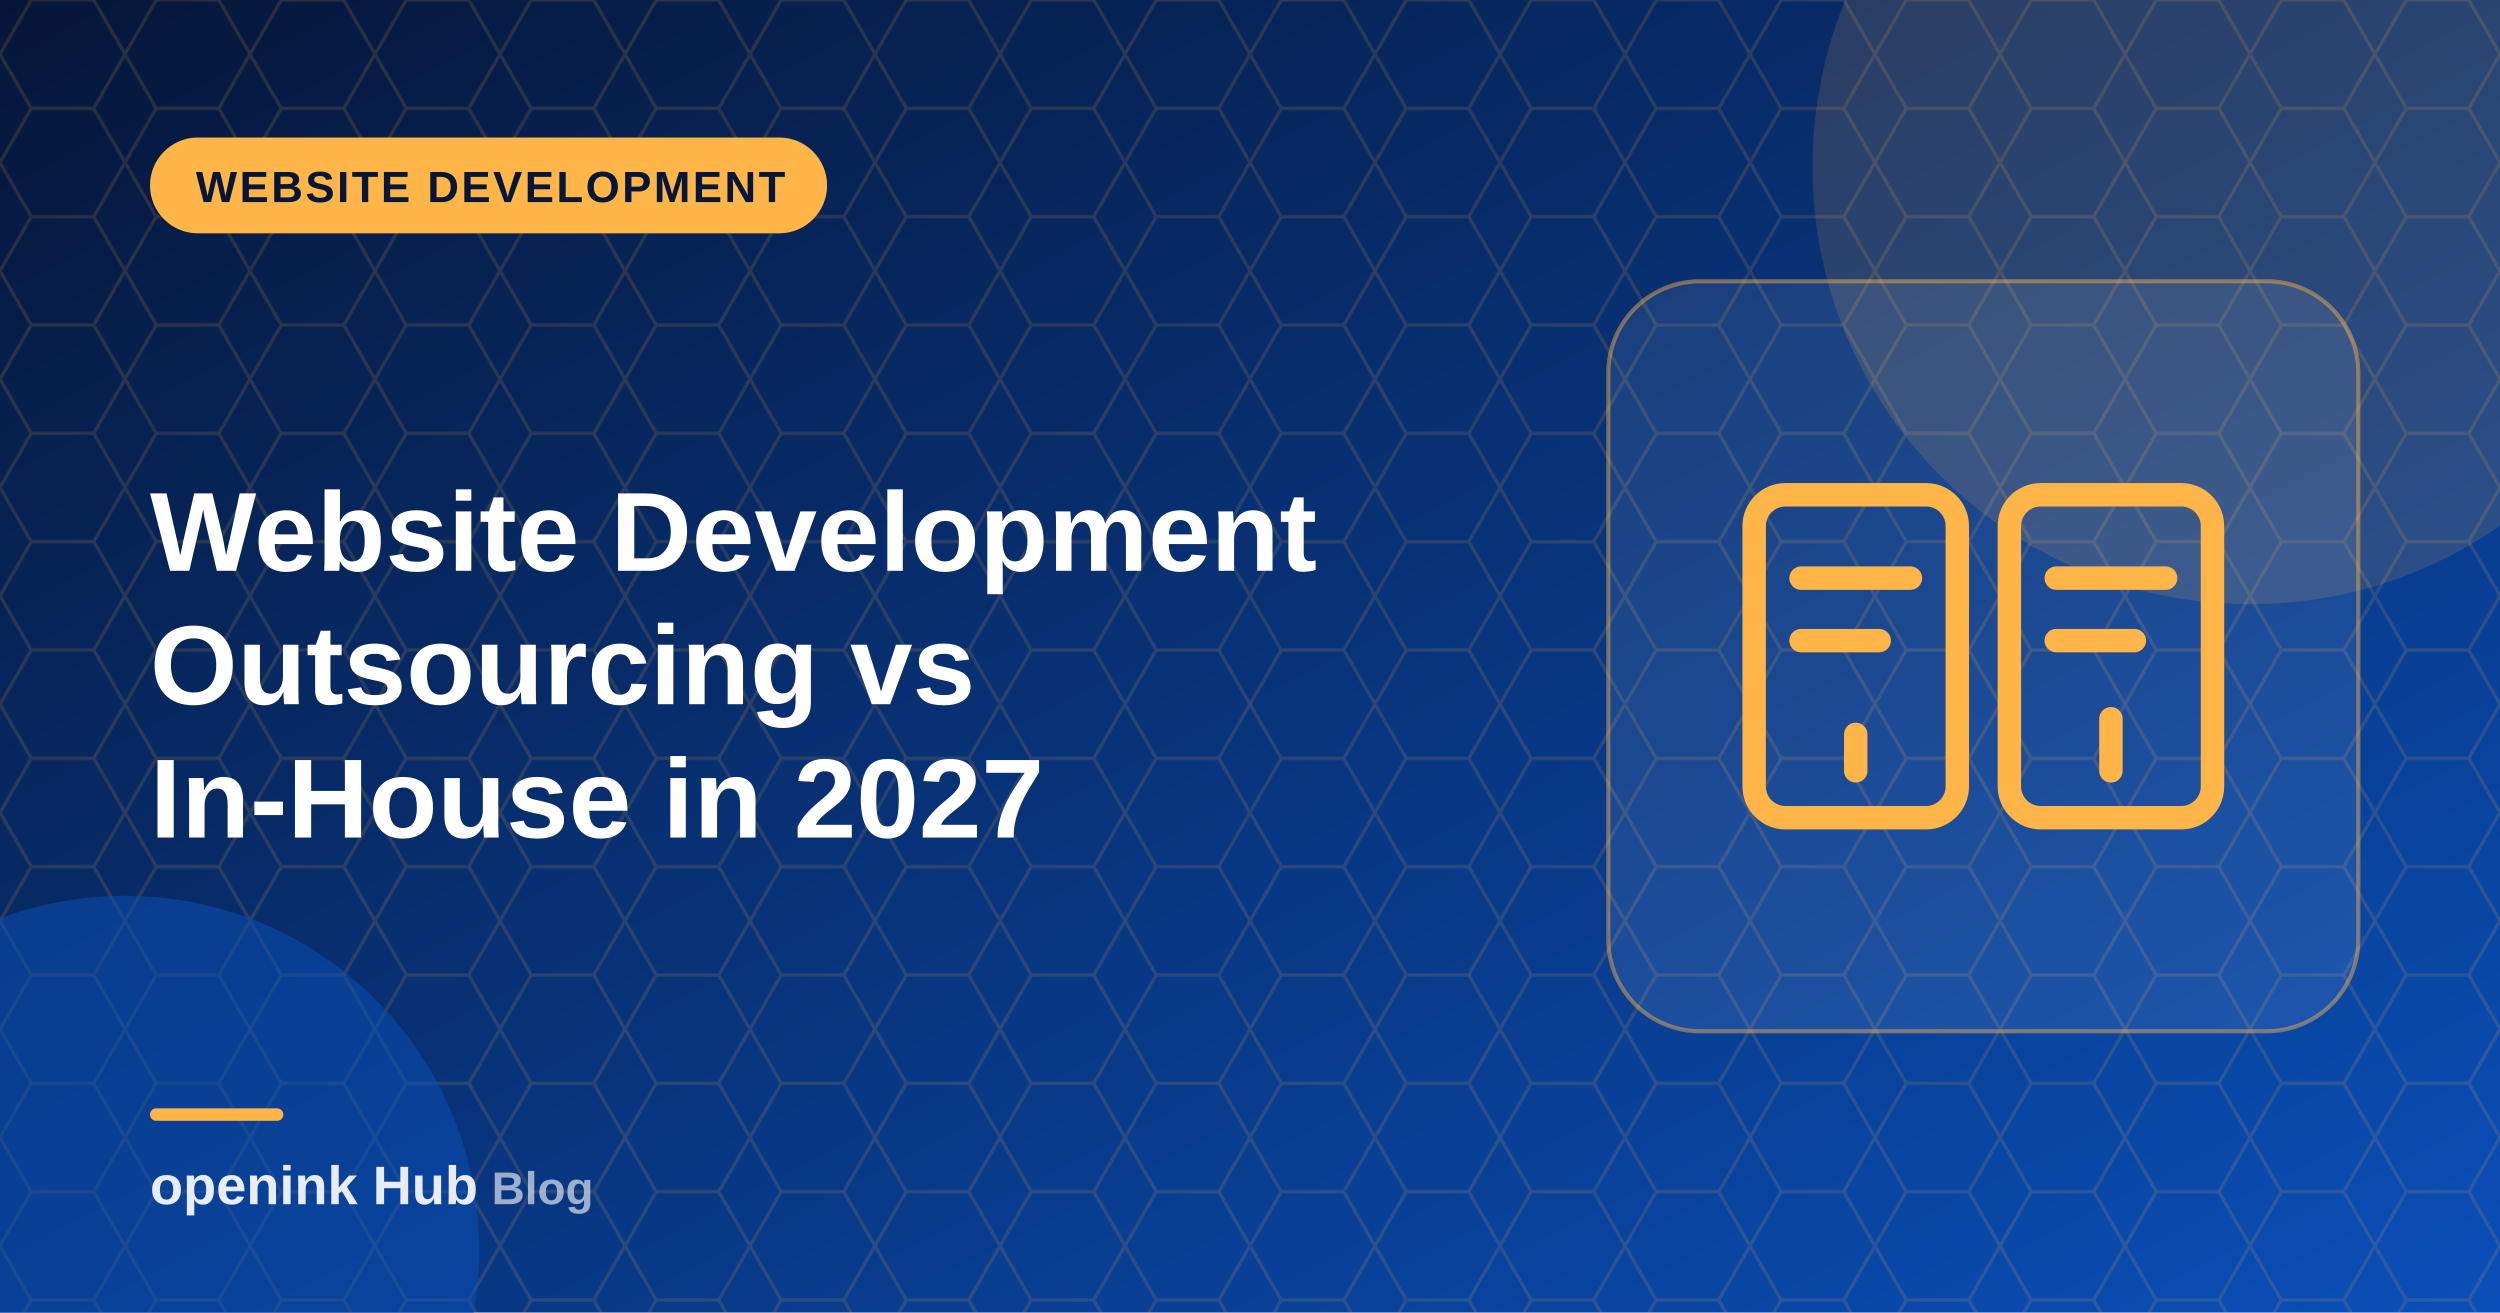
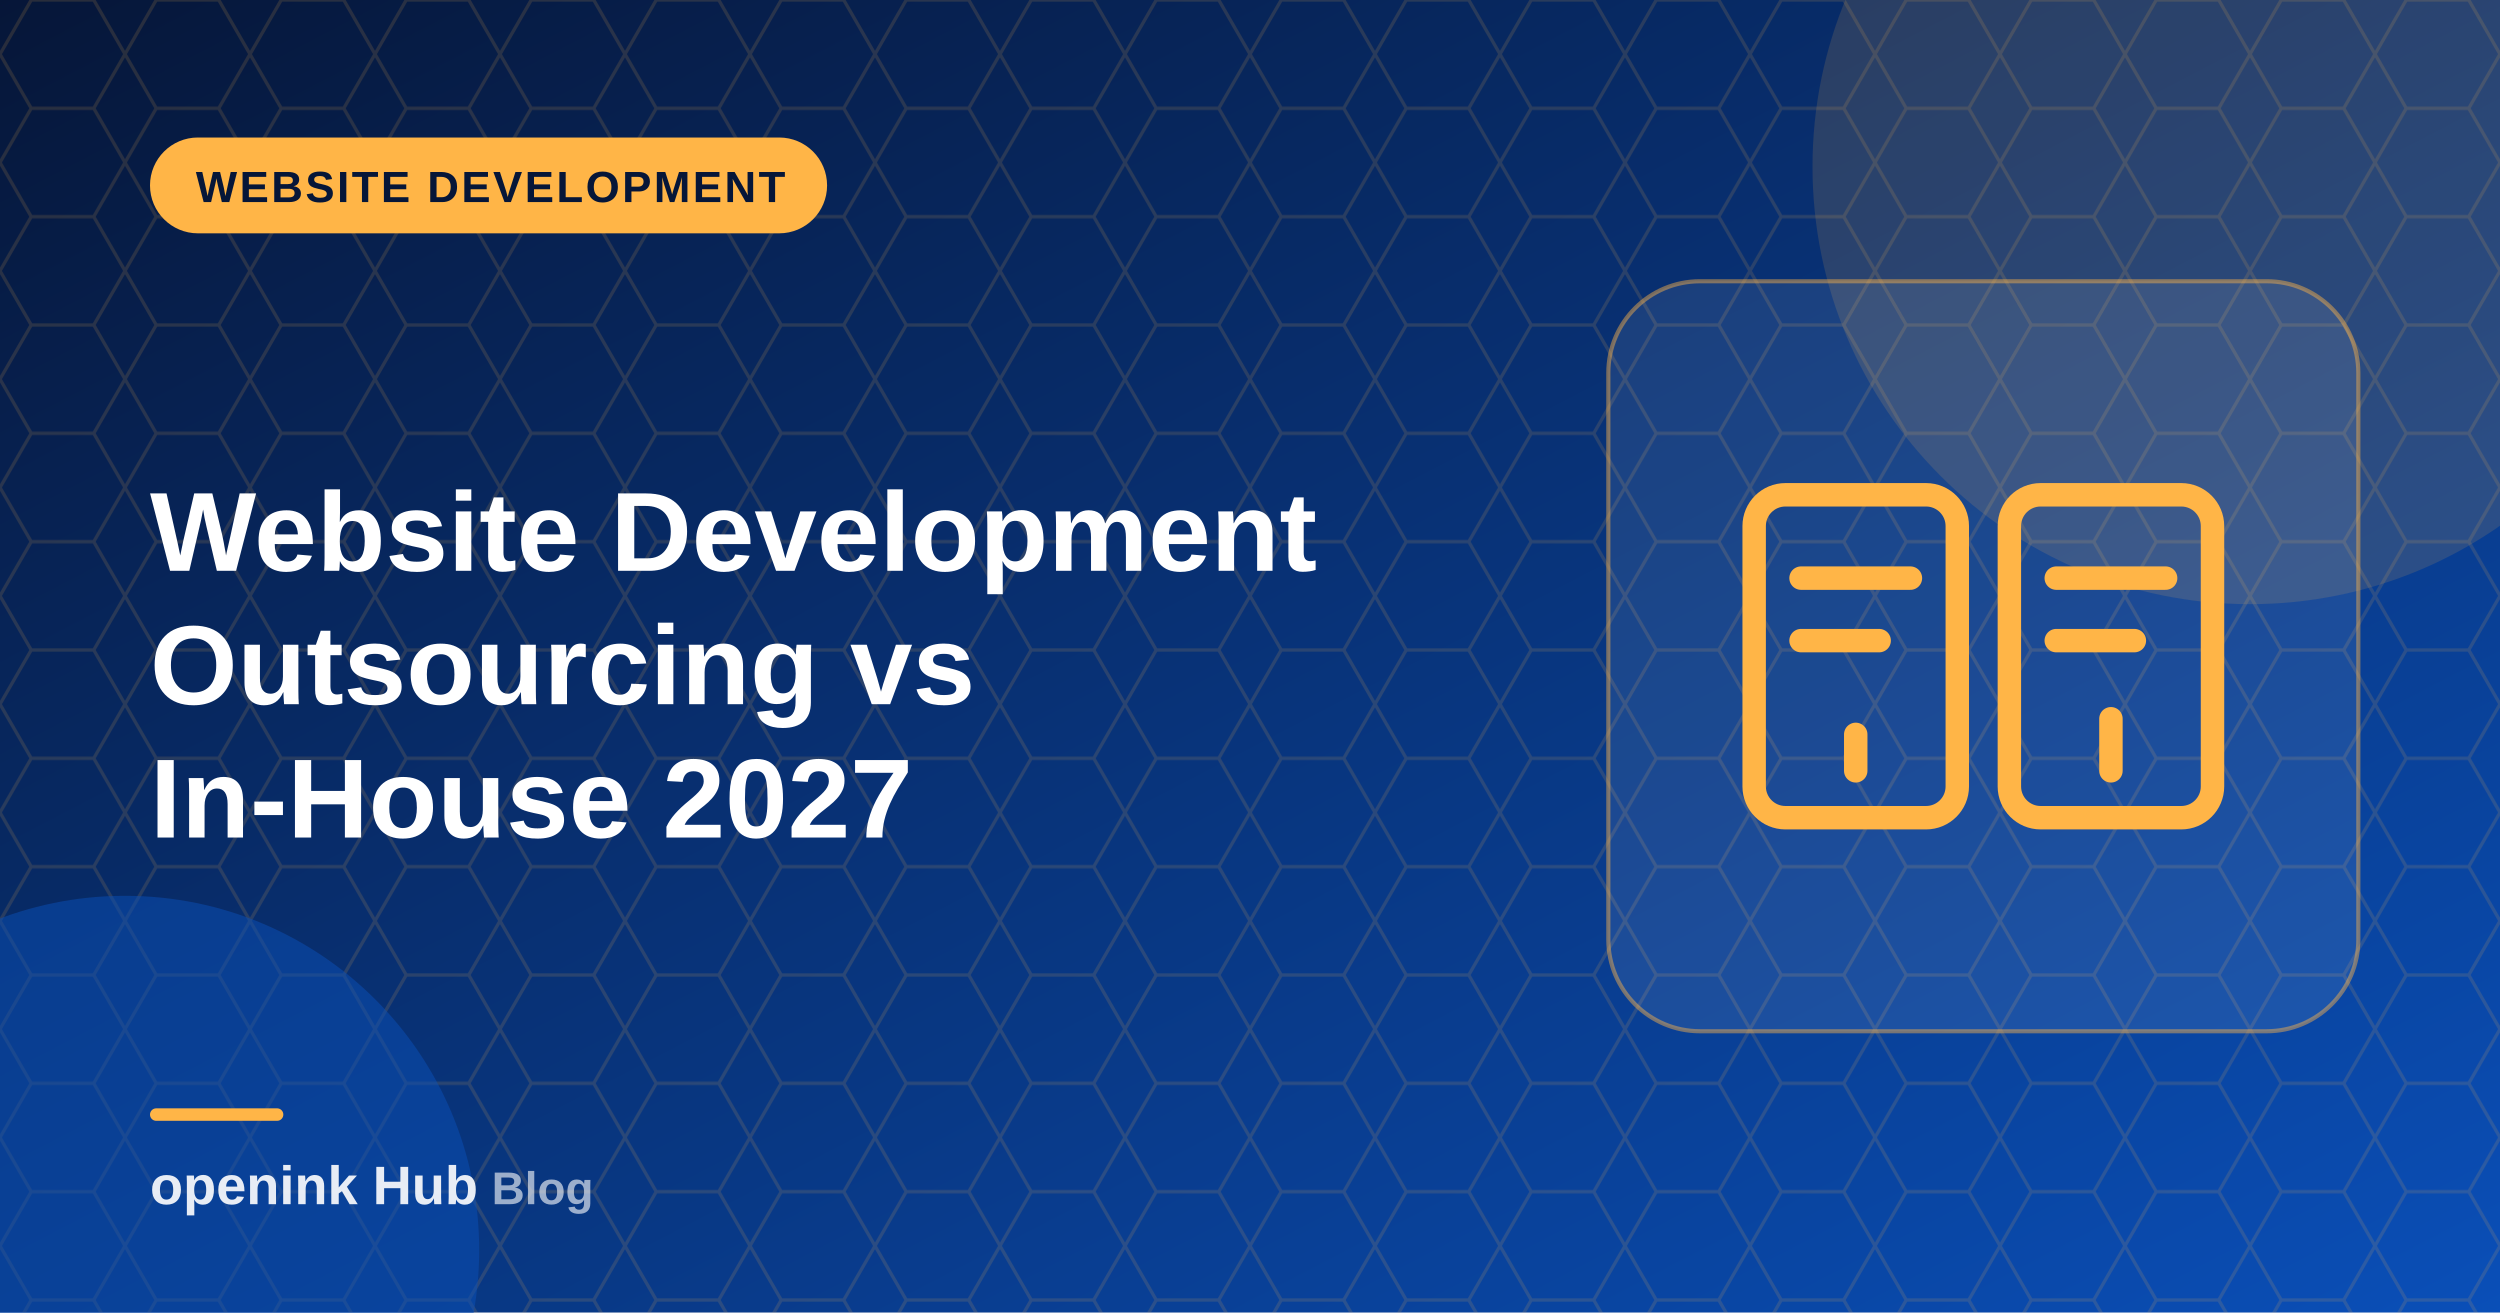
- <svg xmlns="http://www.w3.org/2000/svg" width="1200" height="630" viewBox="0 0 1200 630" role="img" aria-label="Website Development Outsourcing vs In-House in 2027">
+ <svg xmlns="http://www.w3.org/2000/svg" width="1200" height="630" viewBox="0 0 1200 630" role="img" aria-label="Website Development Outsourcing vs In-House 2027">
  <defs>
    <linearGradient id="g" x1="0" y1="0" x2="1" y2="1">
      <stop offset="0" stop-color="#061638" />
      <stop offset="1" stop-color="#0a4fb8" />
    </linearGradient>
    <pattern id="p" width="60" height="52" patternUnits="userSpaceOnUse">
      <path d="M15 0h30l15 26-15 26H15L0 26Z" fill="none" stroke="#ffb547" stroke-width="1.6" />
    </pattern>
    <style>.ic{fill:none;stroke:#ffb547;stroke-width:9;stroke-linecap:round;stroke-linejoin:round}.ic .f{fill:#ffb547;stroke:none}</style>
  </defs>
  <rect width="1200" height="630" fill="url(#g)" />
  <rect width="1200" height="630" fill="url(#p)" opacity=".14" />
  <circle cx="1080" cy="80" r="210" fill="#ffb547" opacity=".14" />
  <circle cx="60" cy="600" r="170" fill="#0a4fb8" opacity=".5" />
  <rect x="772" y="135" width="360" height="360" rx="44" fill="#fff" fill-opacity=".08" stroke="#ffb547" stroke-opacity=".45" stroke-width="2" />
  <g class="ic" transform="translate(827 190) scale(1.25)">
    <rect x="12" y="38" width="78" height="124" rx="12" />
    <rect x="110" y="38" width="78" height="124" rx="12" />
    <path d="M30 70h42M30 94h30M128 70h42M128 94h30M51 130v14M149 124v20" />
  </g>
  <rect x="72" y="66" width="325" height="46" rx="23" fill="#ffb547" />
  <text x="94" y="97" fill="#061638" font-family="Segoe UI,Arial,sans-serif" font-size="21" font-weight="700" letter-spacing="1.2">WEBSITE DEVELOPMENT</text>
  <text x="72" y="274" fill="#fff" font-family="Segoe UI,Arial,sans-serif" font-size="54" font-weight="800">Website Development</text>
  <text x="72" y="338" fill="#fff" font-family="Segoe UI,Arial,sans-serif" font-size="54" font-weight="800">Outsourcing vs</text>
-   <text x="72" y="402" fill="#fff" font-family="Segoe UI,Arial,sans-serif" font-size="54" font-weight="800">In-House in 2027</text>
+   <text x="72" y="402" fill="#fff" font-family="Segoe UI,Arial,sans-serif" font-size="54" font-weight="800">In-House 2027</text>
  <rect x="72" y="532" width="64" height="6" rx="3" fill="#ffb547" />
  <text x="72" y="578" fill="#fff" fill-opacity=".9" font-family="Segoe UI,Arial,sans-serif" font-size="26" font-weight="700">openink Hub</text>
  <text x="236" y="578" fill="#fff" fill-opacity=".6" font-family="Segoe UI,Arial,sans-serif" font-size="22" font-weight="600">Blog</text>
</svg>
